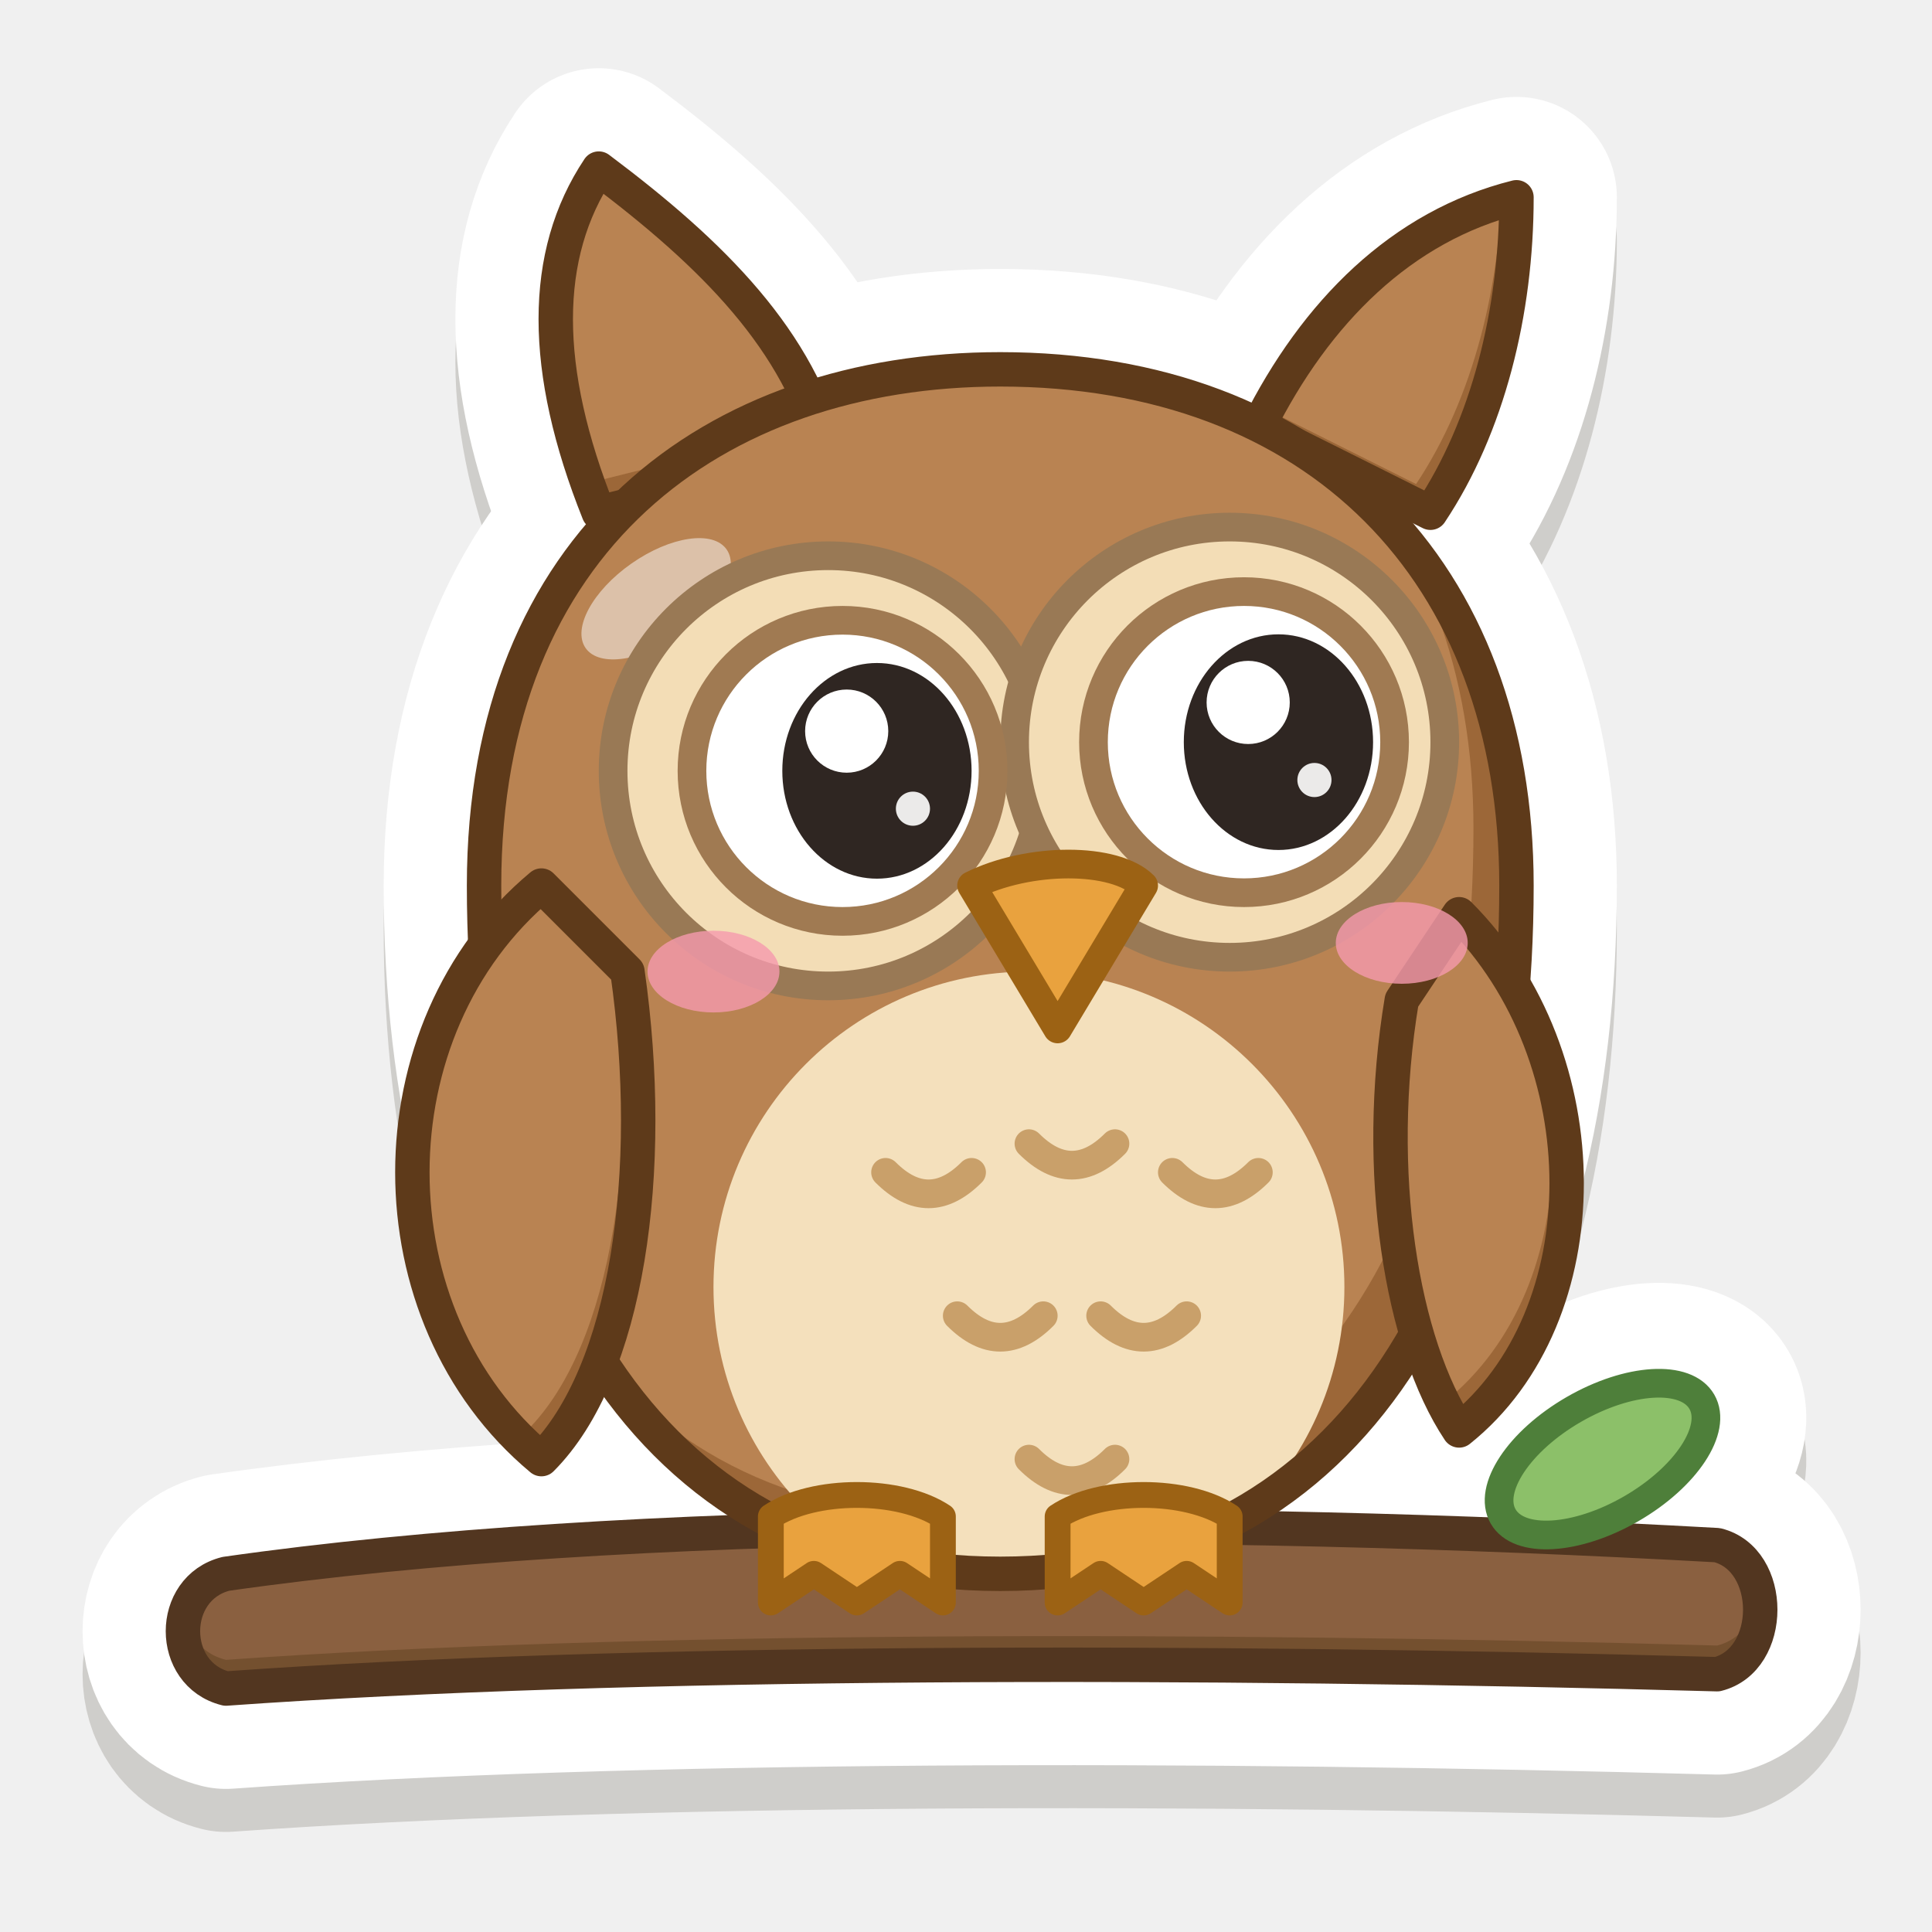
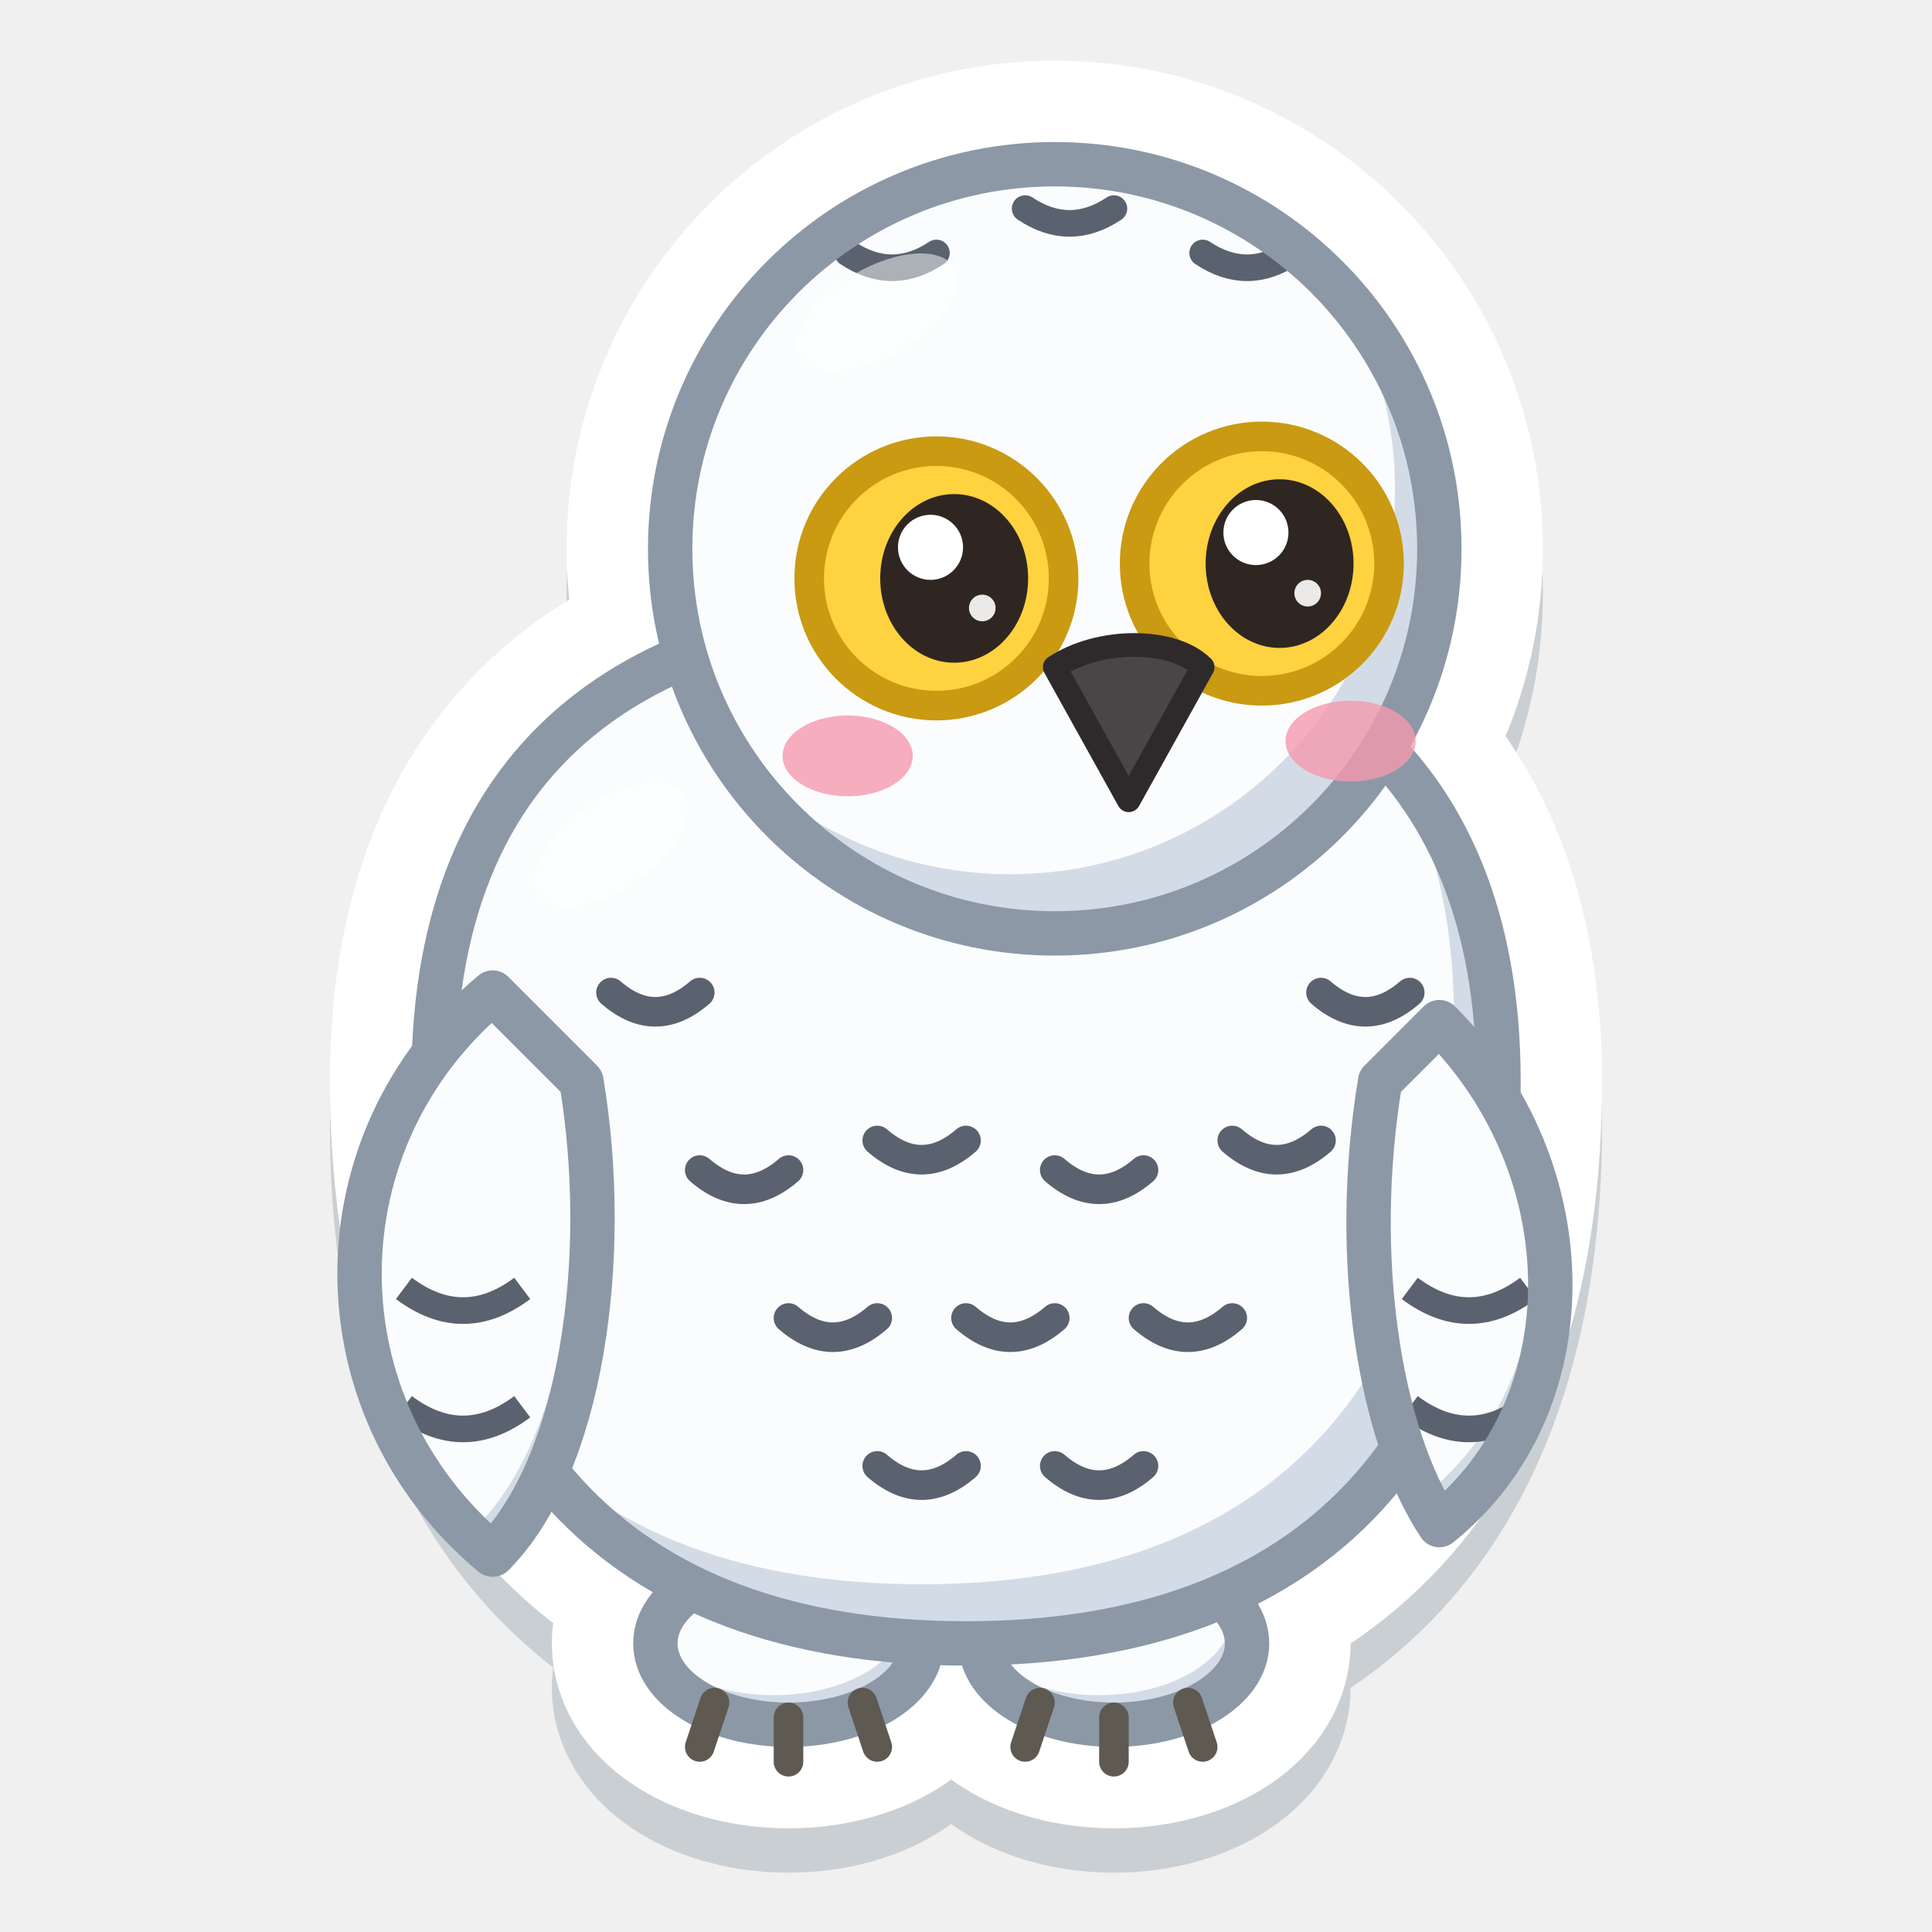
<svg xmlns="http://www.w3.org/2000/svg" xmlns:xlink="http://www.w3.org/1999/xlink" width="128" height="128" viewBox="0 0 128 128">
  <defs>
    <clipPath id="owl_c1">
-       <path d="M 12 108 C 40 104 80 104 116 106 C 120 107 120 114 116 115 C 80 114 40 114 12 116 C 8 115 8 109 12 108 Z" />
+       <ellipse cx="52" cy="110" rx="9" ry="5.5" />
    </clipPath>
    <clipPath id="owl_c2">
-       <ellipse cx="108" cy="100" rx="8" ry="4" transform="rotate(-30 108 100)" />
+       <ellipse cx="74" cy="110" rx="9" ry="5.5" />
    </clipPath>
    <clipPath id="owl_c3">
-       <path d="M 38 34 C 34 24 34 16 38 10 C 46 16 52 22 54 30 Z" />
+       <path d="M 28 72 C 28 48 44 40 64 40 C 86 40 100 50 100 72 C 100 96 88 110 64 110 C 40 110 28 96 28 72 Z" />
    </clipPath>
    <clipPath id="owl_c4">
-       <path d="M 84 28 C 88 20 94 14 102 12 C 102 20 100 28 96 34 Z" />
+       <path d="M 32 66 C 20 76 20 94 32 104 C 38 98 40 84 38 72 Z" />
    </clipPath>
    <clipPath id="owl_c5">
-       <path d="M 30 60 C 30 36 46 24 66 24 C 88 24 102 38 102 60 C 102 88 90 108 66 108 C 42 108 30 88 30 60 Z" />
+       <path d="M 96 68 C 106 78 106 94 96 102 C 92 96 90 84 92 72 Z" />
    </clipPath>
    <clipPath id="owl_c6">
-       <path d="M 34 60 C 22 70 22 90 34 100 C 40 94 42 80 40 66 Z" />
+       <circle cx="70" cy="36" r="26" />
    </clipPath>
    <clipPath id="owl_c7">
-       <path d="M 98 62 C 108 72 108 90 98 98 C 94 92 92 80 94 68 Z" />
-     </clipPath>
-     <clipPath id="owl_c8">
-       <circle cx="54" cy="52" r="15" />
-     </clipPath>
-     <clipPath id="owl_c9">
-       <circle cx="82" cy="50" r="15" />
-     </clipPath>
-     <clipPath id="owl_c10">
-       <circle cx="55" cy="52" r="10.5" />
-     </clipPath>
-     <clipPath id="owl_c11">
-       <circle cx="83" cy="50" r="10.5" />
-     </clipPath>
-     <clipPath id="owl_c12">
-       <path d="M 64 60 C 68 58 74 58 76 60 L 70 70 Z" />
-     </clipPath>
-     <clipPath id="owl_c13">
-       <path d="M 50 104 C 53 102 59 102 62 104 L 62 110 L 59 108 L 56 110 L 53 108 L 50 110 Z" />
-     </clipPath>
-     <clipPath id="owl_c14">
-       <path d="M 70 104 C 73 102 79 102 82 104 L 82 110 L 79 108 L 76 110 L 73 108 L 70 110 Z" />
+       <path d="M 70 44 C 73 42 78 42 80 44 L 75 53 Z" />
    </clipPath>
    <g id="owl_sil">
-       <path d="M 12 108 C 40 104 80 104 116 106 C 120 107 120 114 116 115 C 80 114 40 114 12 116 C 8 115 8 109 12 108 Z" />
-       <ellipse cx="108" cy="100" rx="8" ry="4" transform="rotate(-30 108 100)" />
-       <path d="M 38 34 C 34 24 34 16 38 10 C 46 16 52 22 54 30 Z" />
-       <path d="M 84 28 C 88 20 94 14 102 12 C 102 20 100 28 96 34 Z" />
-       <path d="M 30 60 C 30 36 46 24 66 24 C 88 24 102 38 102 60 C 102 88 90 108 66 108 C 42 108 30 88 30 60 Z" />
+       <ellipse cx="52" cy="110" rx="9" ry="5.5" />
+       <ellipse cx="74" cy="110" rx="9" ry="5.5" />
+       <path d="M 28 72 C 28 48 44 40 64 40 C 86 40 100 50 100 72 C 100 96 88 110 64 110 C 40 110 28 96 28 72 Z" />
+       <circle cx="70" cy="36" r="26" />
    </g>
  </defs>
-   <g transform="translate(3.57 1.67) scale(0.95)">
-     <use href="#owl_sil" xlink:href="#owl_sil" transform="translate(0 3)" fill="#3A3020" stroke="#3A3020" stroke-width="14" stroke-linejoin="round" stroke-linecap="round" opacity=".18" />
+   <g transform="translate(1.28 1.08) scale(0.98)">
+     <use href="#owl_sil" xlink:href="#owl_sil" transform="translate(0 3)" fill="#1E3550" stroke="#1E3550" stroke-width="14" stroke-linejoin="round" stroke-linecap="round" opacity=".18" />
    <use href="#owl_sil" xlink:href="#owl_sil" fill="#FFFFFF" stroke="#FFFFFF" stroke-width="14" stroke-linejoin="round" stroke-linecap="round" />
-     <path d="M 12 108 C 40 104 80 104 116 106 C 120 107 120 114 116 115 C 80 114 40 114 12 116 C 8 115 8 109 12 108 Z" fill="#74502F" />
+     <ellipse cx="52" cy="110" rx="9" ry="5.5" fill="#D3DCE6" />
    <g clip-path="url(#owl_c1)">
-       <g transform="translate(0 -2)">
-         <path d="M 12 108 C 40 104 80 104 116 106 C 120 107 120 114 116 115 C 80 114 40 114 12 116 C 8 115 8 109 12 108 Z" fill="#8A6040" />
+       <g transform="translate(-1 -2)">
+         <ellipse cx="52" cy="110" rx="9" ry="5.5" fill="#FBFCFD" />
      </g>
    </g>
-     <path d="M 12 108 C 40 104 80 104 116 106 C 120 107 120 114 116 115 C 80 114 40 114 12 116 C 8 115 8 109 12 108 Z" fill="none" stroke="#523620" stroke-width="2.4" stroke-linejoin="round" />
-     <ellipse cx="108" cy="100" rx="8" ry="4" transform="rotate(-30 108 100)" fill="#8CC069" />
+     <ellipse cx="52" cy="110" rx="9" ry="5.5" fill="none" stroke="#8C98A6" stroke-width="3" stroke-linejoin="round" />
+     <path d="M 47 114 L 46 117 M 52 115 L 52 118 M 57 114 L 58 117" fill="none" stroke="#5E5A52" stroke-width="2" stroke-linecap="round" stroke-linejoin="round" />
+     <ellipse cx="74" cy="110" rx="9" ry="5.5" fill="#D3DCE6" />
    <g clip-path="url(#owl_c2)">
- </g>
-     <ellipse cx="108" cy="100" rx="8" ry="4" transform="rotate(-30 108 100)" fill="none" stroke="#4E7F3A" stroke-width="2" stroke-linejoin="round" />
-     <path d="M 38 34 C 34 24 34 16 38 10 C 46 16 52 22 54 30 Z" fill="#9C6738" />
-     <g clip-path="url(#owl_c3)">
      <g transform="translate(-1 -2)">
-         <path d="M 38 34 C 34 24 34 16 38 10 C 46 16 52 22 54 30 Z" fill="#B98352" />
+         <ellipse cx="74" cy="110" rx="9" ry="5.5" fill="#FBFCFD" />
      </g>
    </g>
-     <path d="M 38 34 C 34 24 34 16 38 10 C 46 16 52 22 54 30 Z" fill="none" stroke="#5E3A1A" stroke-width="2.4" stroke-linejoin="round" />
-     <path d="M 84 28 C 88 20 94 14 102 12 C 102 20 100 28 96 34 Z" fill="#9C6738" />
+     <ellipse cx="74" cy="110" rx="9" ry="5.5" fill="none" stroke="#8C98A6" stroke-width="3" stroke-linejoin="round" />
+     <path d="M 69 114 L 68 117 M 74 115 L 74 118 M 79 114 L 80 117" fill="none" stroke="#5E5A52" stroke-width="2" stroke-linecap="round" stroke-linejoin="round" />
+     <path d="M 28 72 C 28 48 44 40 64 40 C 86 40 100 50 100 72 C 100 96 88 110 64 110 C 40 110 28 96 28 72 Z" fill="#D3DCE6" />
+     <g clip-path="url(#owl_c3)">
+       <g transform="translate(-3 -4)">
+         <path d="M 28 72 C 28 48 44 40 64 40 C 86 40 100 50 100 72 C 100 96 88 110 64 110 C 40 110 28 96 28 72 Z" fill="#FBFCFD" />
+       </g>
+       <path d="M 46 78 q 3 2.6 6 0" fill="none" stroke="#59626E" stroke-width="2" stroke-linecap="round" />
+       <path d="M 58 76 q 3 2.6 6 0" fill="none" stroke="#59626E" stroke-width="2" stroke-linecap="round" />
+       <path d="M 70 78 q 3 2.6 6 0" fill="none" stroke="#59626E" stroke-width="2" stroke-linecap="round" />
+       <path d="M 82 76 q 3 2.6 6 0" fill="none" stroke="#59626E" stroke-width="2" stroke-linecap="round" />
+       <path d="M 52 88 q 3 2.6 6 0" fill="none" stroke="#59626E" stroke-width="2" stroke-linecap="round" />
+       <path d="M 64 88 q 3 2.6 6 0" fill="none" stroke="#59626E" stroke-width="2" stroke-linecap="round" />
+       <path d="M 76 88 q 3 2.6 6 0" fill="none" stroke="#59626E" stroke-width="2" stroke-linecap="round" />
+       <path d="M 58 98 q 3 2.6 6 0" fill="none" stroke="#59626E" stroke-width="2" stroke-linecap="round" />
+       <path d="M 70 98 q 3 2.6 6 0" fill="none" stroke="#59626E" stroke-width="2" stroke-linecap="round" />
+       <path d="M 40 66 q 3 2.6 6 0" fill="none" stroke="#59626E" stroke-width="2" stroke-linecap="round" />
+       <path d="M 88 66 q 3 2.6 6 0" fill="none" stroke="#59626E" stroke-width="2" stroke-linecap="round" />
+       <ellipse cx="40" cy="56" rx="6" ry="3" transform="rotate(-35 40 56)" fill="#FFFFFF" opacity=".5" />
+     </g>
+     <path d="M 28 72 C 28 48 44 40 64 40 C 86 40 100 50 100 72 C 100 96 88 110 64 110 C 40 110 28 96 28 72 Z" fill="none" stroke="#8C98A6" stroke-width="3" stroke-linejoin="round" />
+     <path d="M 32 66 C 20 76 20 94 32 104 C 38 98 40 84 38 72 Z" fill="#D3DCE6" />
    <g clip-path="url(#owl_c4)">
      <g transform="translate(-1 -2)">
-         <path d="M 84 28 C 88 20 94 14 102 12 C 102 20 100 28 96 34 Z" fill="#B98352" />
+         <path d="M 32 66 C 20 76 20 94 32 104 C 38 98 40 84 38 72 Z" fill="#FBFCFD" />
      </g>
+       <path d="M 26 86 q 4 3 8 0 M 26 94 q 4 3 8 0" fill="none" stroke="#59626E" stroke-width="1.8" />
    </g>
-     <path d="M 84 28 C 88 20 94 14 102 12 C 102 20 100 28 96 34 Z" fill="none" stroke="#5E3A1A" stroke-width="2.4" stroke-linejoin="round" />
-     <path d="M 30 60 C 30 36 46 24 66 24 C 88 24 102 38 102 60 C 102 88 90 108 66 108 C 42 108 30 88 30 60 Z" fill="#9C6738" />
+     <path d="M 32 66 C 20 76 20 94 32 104 C 38 98 40 84 38 72 Z" fill="none" stroke="#8C98A6" stroke-width="3" stroke-linejoin="round" />
+     <path d="M 96 68 C 106 78 106 94 96 102 C 92 96 90 84 92 72 Z" fill="#D3DCE6" />
    <g clip-path="url(#owl_c5)">
+       <g transform="translate(-1 -2)">
+         <path d="M 96 68 C 106 78 106 94 96 102 C 92 96 90 84 92 72 Z" fill="#FBFCFD" />
+       </g>
+       <path d="M 94 86 q 4 3 8 0 M 94 94 q 4 3 8 0" fill="none" stroke="#59626E" stroke-width="1.8" />
+     </g>
+     <path d="M 96 68 C 106 78 106 94 96 102 C 92 96 90 84 92 72 Z" fill="none" stroke="#8C98A6" stroke-width="3" stroke-linejoin="round" />
+     <circle cx="70" cy="36" r="26" fill="#D3DCE6" />
+     <g clip-path="url(#owl_c6)">
      <g transform="translate(-3 -4)">
-         <path d="M 30 60 C 30 36 46 24 66 24 C 88 24 102 38 102 60 C 102 88 90 108 66 108 C 42 108 30 88 30 60 Z" fill="#B98352" />
+         <circle cx="70" cy="36" r="26" fill="#FBFCFD" />
      </g>
-       <ellipse cx="68" cy="88" rx="22" ry="22" fill="#F4E0BC" />
-       <path d="M 58 80 q 3 3 6 0" fill="none" stroke="#C9A06A" stroke-width="2" stroke-linecap="round" />
-       <path d="M 68 78 q 3 3 6 0" fill="none" stroke="#C9A06A" stroke-width="2" stroke-linecap="round" />
-       <path d="M 78 80 q 3 3 6 0" fill="none" stroke="#C9A06A" stroke-width="2" stroke-linecap="round" />
-       <path d="M 63 90 q 3 3 6 0" fill="none" stroke="#C9A06A" stroke-width="2" stroke-linecap="round" />
-       <path d="M 73 90 q 3 3 6 0" fill="none" stroke="#C9A06A" stroke-width="2" stroke-linecap="round" />
-       <path d="M 68 100 q 3 3 6 0" fill="none" stroke="#C9A06A" stroke-width="2" stroke-linecap="round" />
-       <ellipse cx="42" cy="40" rx="6" ry="3" transform="rotate(-35 42 40)" fill="#FFFFFF" opacity=".5" />
+       <path d="M 56 16 q 3 2 6 0 M 68 13 q 3 2 6 0 M 80 16 q 3 2 6 0" fill="none" stroke="#59626E" stroke-width="1.8" stroke-linecap="round" />
+       <ellipse cx="58" cy="20" rx="6" ry="3" transform="rotate(-30 58 20)" fill="#FFFFFF" opacity=".5" />
    </g>
-     <path d="M 30 60 C 30 36 46 24 66 24 C 88 24 102 38 102 60 C 102 88 90 108 66 108 C 42 108 30 88 30 60 Z" fill="none" stroke="#5E3A1A" stroke-width="2.4" stroke-linejoin="round" />
-     <path d="M 34 60 C 22 70 22 90 34 100 C 40 94 42 80 40 66 Z" fill="#9C6738" />
-     <g clip-path="url(#owl_c6)">
-       <g transform="translate(-1 -2)">
-         <path d="M 34 60 C 22 70 22 90 34 100 C 40 94 42 80 40 66 Z" fill="#B98352" />
-       </g>
-     </g>
-     <path d="M 34 60 C 22 70 22 90 34 100 C 40 94 42 80 40 66 Z" fill="none" stroke="#5E3A1A" stroke-width="2.4" stroke-linejoin="round" />
-     <path d="M 98 62 C 108 72 108 90 98 98 C 94 92 92 80 94 68 Z" fill="#9C6738" />
+     <circle cx="70" cy="36" r="26" fill="none" stroke="#8C98A6" stroke-width="3" stroke-linejoin="round" />
+     <circle cx="62" cy="38" r="8.6" fill="#FFD23F" stroke="#C99A12" stroke-width="2" />
+     <ellipse cx="63.2" cy="38" rx="5" ry="5.7" fill="#2F2622" />
+     <circle cx="61.6" cy="35.9" r="2.2" fill="#FFFFFF" />
+     <circle cx="65.1" cy="40" r="0.9" fill="#FFFFFF" opacity=".9" />
+     <circle cx="84" cy="37" r="8.6" fill="#FFD23F" stroke="#C99A12" stroke-width="2" />
+     <ellipse cx="85.2" cy="37" rx="5" ry="5.7" fill="#2F2622" />
+     <circle cx="83.6" cy="34.9" r="2.2" fill="#FFFFFF" />
+     <circle cx="87.1" cy="39" r="0.9" fill="#FFFFFF" opacity=".9" />
+     <path d="M 70 44 C 73 42 78 42 80 44 L 75 53 Z" fill="#4A4648" />
    <g clip-path="url(#owl_c7)">
-       <g transform="translate(-1 -2)">
-         <path d="M 98 62 C 108 72 108 90 98 98 C 94 92 92 80 94 68 Z" fill="#B98352" />
-       </g>
-     </g>
-     <path d="M 98 62 C 108 72 108 90 98 98 C 94 92 92 80 94 68 Z" fill="none" stroke="#5E3A1A" stroke-width="2.4" stroke-linejoin="round" />
-     <circle cx="54" cy="52" r="15" fill="#F3DDB6" />
-     <g clip-path="url(#owl_c8)">
</g>
-     <circle cx="54" cy="52" r="15" fill="none" stroke="#997955" stroke-width="2" stroke-linejoin="round" />
-     <circle cx="82" cy="50" r="15" fill="#F3DDB6" />
-     <g clip-path="url(#owl_c9)">
- </g>
-     <circle cx="82" cy="50" r="15" fill="none" stroke="#997955" stroke-width="2" stroke-linejoin="round" />
-     <circle cx="55" cy="52" r="10.5" fill="#FFFFFF" />
-     <g clip-path="url(#owl_c10)">
- </g>
-     <circle cx="55" cy="52" r="10.5" fill="none" stroke="#A07A52" stroke-width="2" stroke-linejoin="round" />
-     <circle cx="83" cy="50" r="10.5" fill="#FFFFFF" />
-     <g clip-path="url(#owl_c11)">
- </g>
-     <circle cx="83" cy="50" r="10.5" fill="none" stroke="#A07A52" stroke-width="2" stroke-linejoin="round" />
-     <ellipse cx="57.4" cy="52" rx="6.6" ry="7.52" fill="#2F2622" />
-     <circle cx="55.29" cy="49.23" r="2.9" fill="#FFFFFF" />
-     <circle cx="59.91" cy="54.64" r="1.19" fill="#FFFFFF" opacity=".9" />
-     <ellipse cx="85.4" cy="50" rx="6.6" ry="7.52" fill="#2F2622" />
-     <circle cx="83.29" cy="47.23" r="2.9" fill="#FFFFFF" />
-     <circle cx="87.91" cy="52.64" r="1.19" fill="#FFFFFF" opacity=".9" />
-     <path d="M 64 60 C 68 58 74 58 76 60 L 70 70 Z" fill="#E9A23E" />
-     <g clip-path="url(#owl_c12)">
- </g>
-     <path d="M 64 60 C 68 58 74 58 76 60 L 70 70 Z" fill="none" stroke="#9C6214" stroke-width="2" stroke-linejoin="round" />
-     <ellipse cx="46" cy="66" rx="4.6" ry="2.85" fill="#F59AAE" opacity="0.8" />
-     <ellipse cx="94" cy="64" rx="4.6" ry="2.85" fill="#F59AAE" opacity="0.8" />
-     <path d="M 50 104 C 53 102 59 102 62 104 L 62 110 L 59 108 L 56 110 L 53 108 L 50 110 Z" fill="#E9A23E" />
-     <g clip-path="url(#owl_c13)">
- </g>
-     <path d="M 50 104 C 53 102 59 102 62 104 L 62 110 L 59 108 L 56 110 L 53 108 L 50 110 Z" fill="none" stroke="#9C6214" stroke-width="1.8" stroke-linejoin="round" />
-     <path d="M 70 104 C 73 102 79 102 82 104 L 82 110 L 79 108 L 76 110 L 73 108 L 70 110 Z" fill="#E9A23E" />
-     <g clip-path="url(#owl_c14)">
- </g>
-     <path d="M 70 104 C 73 102 79 102 82 104 L 82 110 L 79 108 L 76 110 L 73 108 L 70 110 Z" fill="none" stroke="#9C6214" stroke-width="1.8" stroke-linejoin="round" />
+     <path d="M 70 44 C 73 42 78 42 80 44 L 75 53 Z" fill="none" stroke="#2E2A2C" stroke-width="1.6" stroke-linejoin="round" />
+     <ellipse cx="56" cy="50" rx="4.4" ry="2.73" fill="#F59AAE" opacity="0.8" />
+     <ellipse cx="90" cy="49" rx="4.4" ry="2.73" fill="#F59AAE" opacity="0.8" />
  </g>
</svg>
